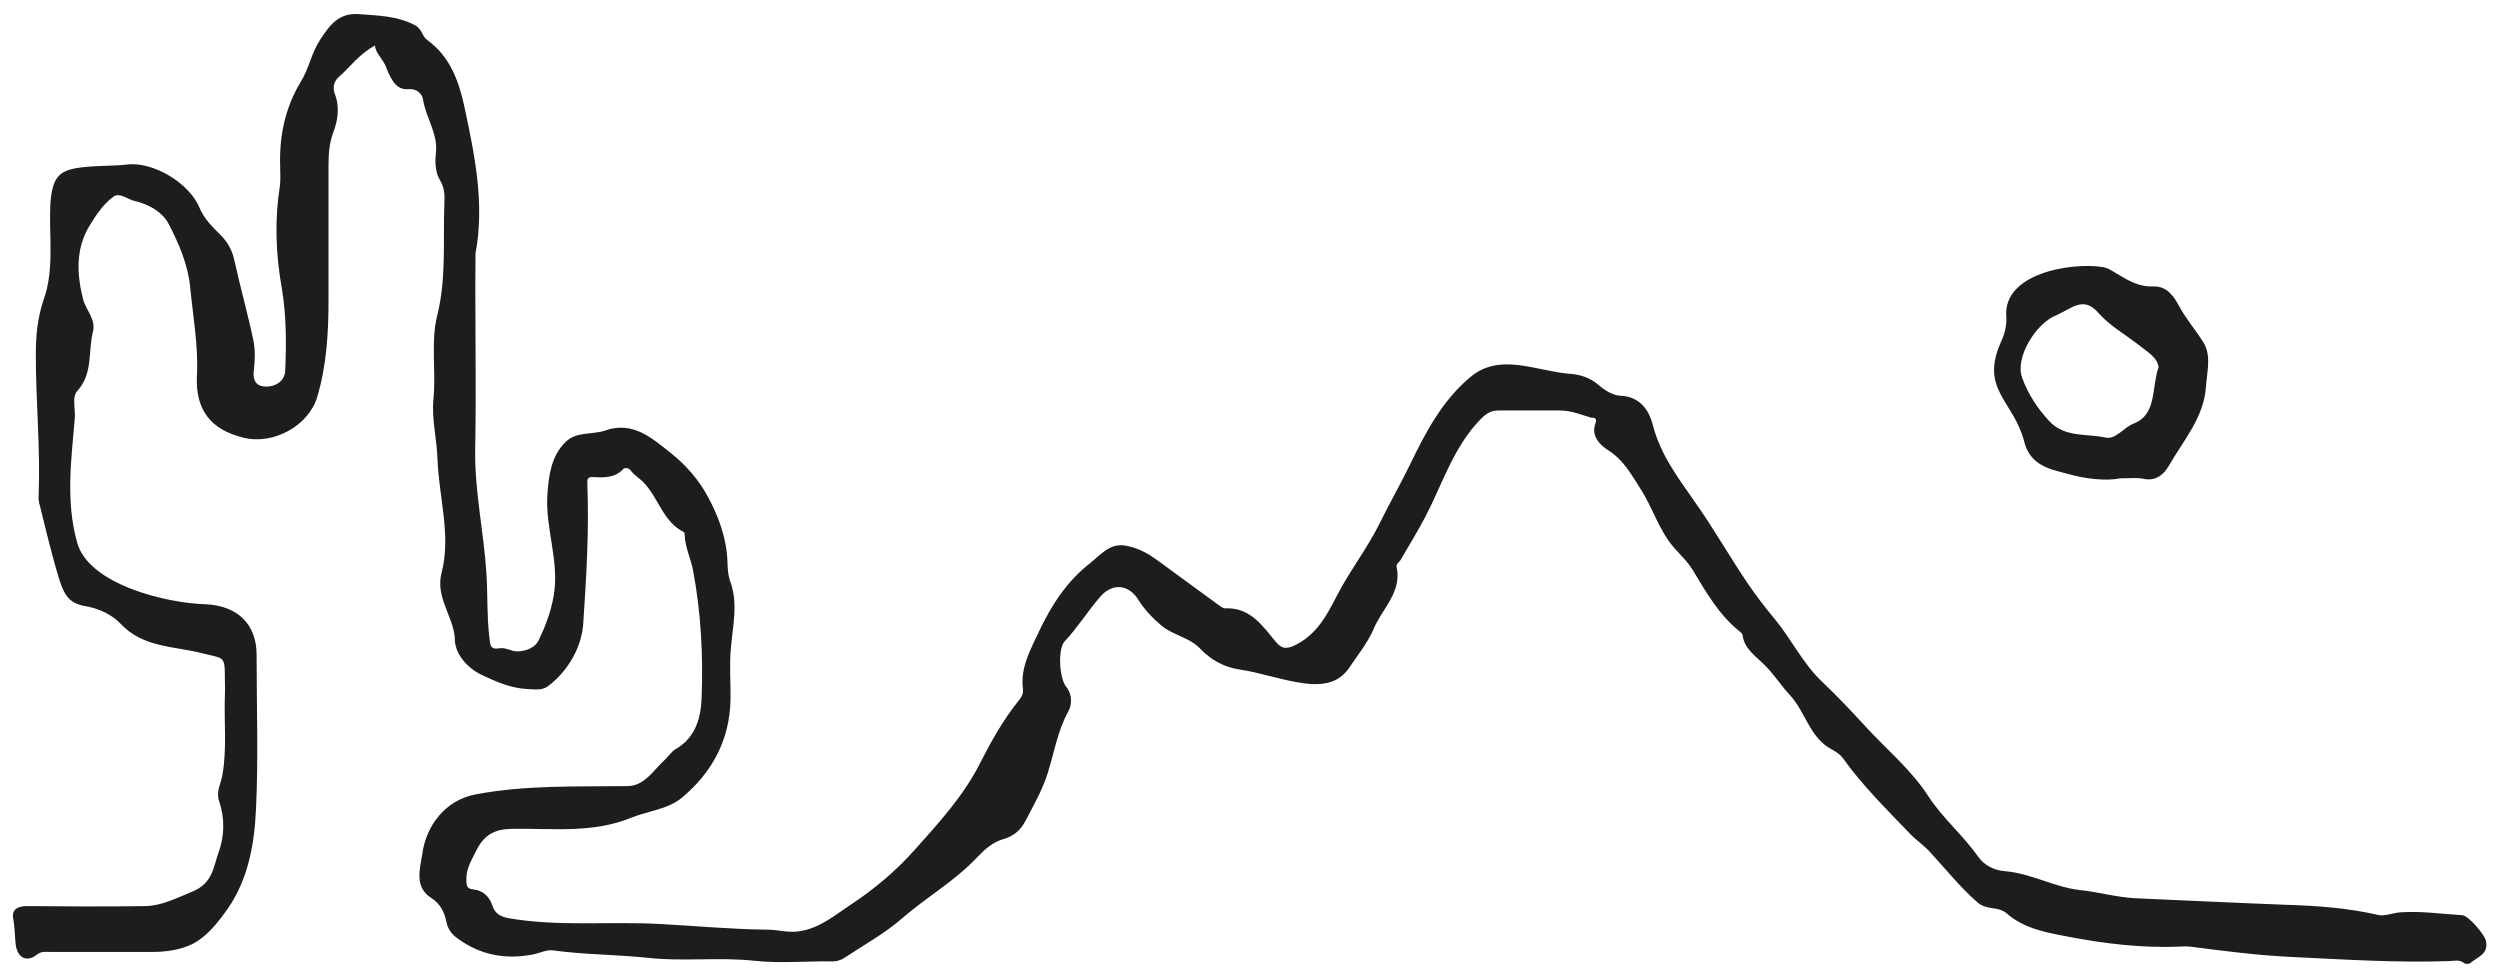
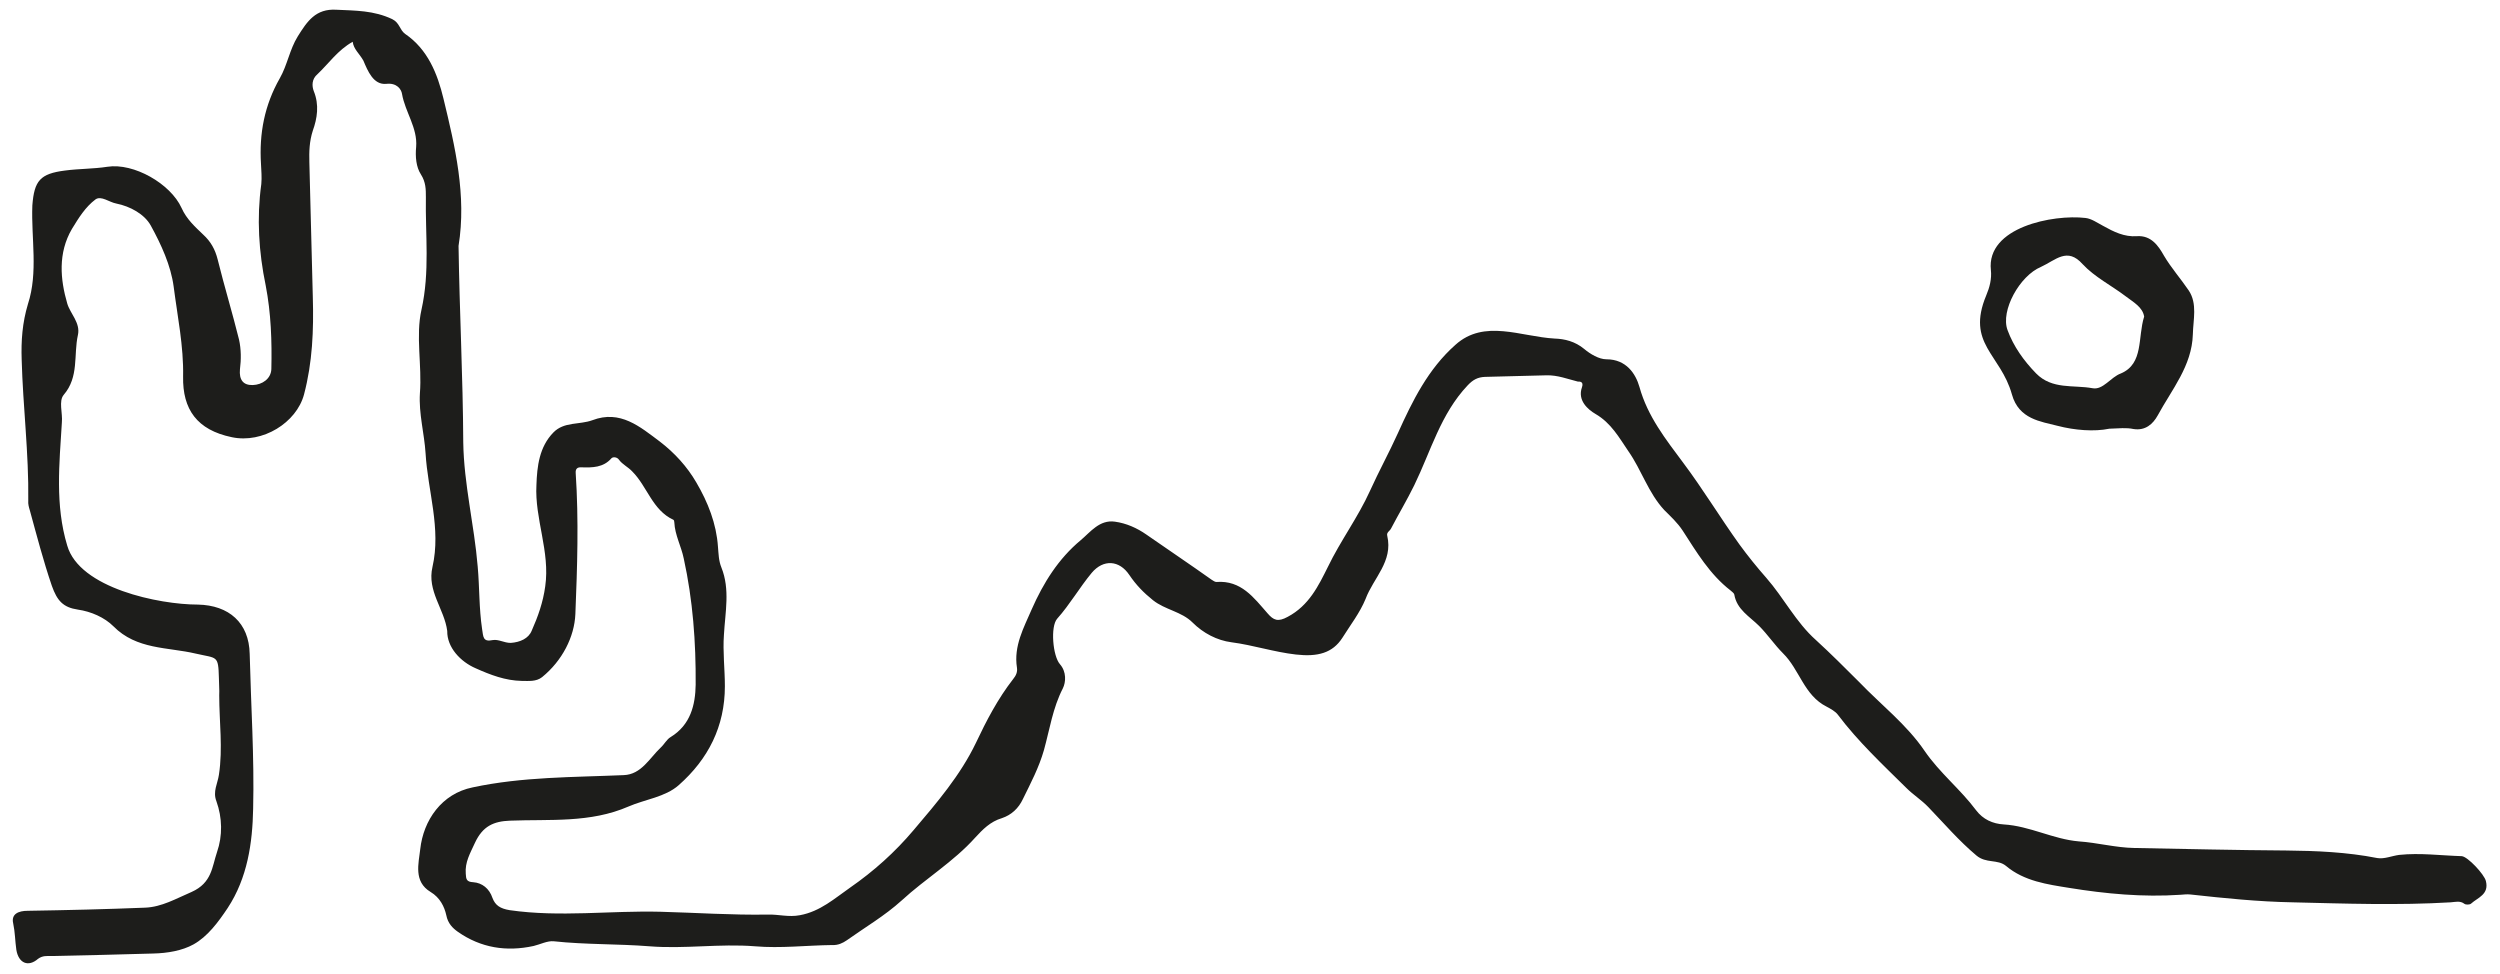
<svg xmlns="http://www.w3.org/2000/svg" viewBox="116 233 796 310" role="img" aria-label="Cardon Digital">
  <g fill="#1D1D1B">
-     <path d="M235.4,247.5c-4.9,2.6-7.8,6.7-11.5,10c-1.9,1.6-1.9,3.8-1.3,5.4c1.7,4.4,0.9,8.7-0.6,12.6c-1.2,3.4-1.4,6.7-1.4,10.1 c0,14.3,0,28.6,0,42.9c0,10.5-0.6,20.8-3.6,30.9c-2.6,8.9-13.6,15.3-23.3,13c-11-2.6-15.5-9.3-15-19.7c0.5-9.7-1.3-19.2-2.2-28.7 c-0.7-6.8-3.6-13.6-6.8-19.7c-1.9-3.7-6.3-6.3-10.8-7.3c-2.2-0.5-4.7-2.7-6.6-1.5c-3.3,2.3-5.5,5.7-7.7,9.2 c-4.7,7.6-4.1,16-2.1,23.7c0.8,3.2,4.1,6.3,3.1,10.2c-1.6,6.3,0.1,13.3-5,18.9c-1.8,2-0.5,5.8-0.8,8.8 c-1.1,13.1-2.9,26.2,0.7,39.2c3.5,13.7,28.8,19.6,41.1,19.9c9.9,0.5,16.1,6.2,16.1,16.1c0,16.4,0.6,32.9-0.2,49.3 c-0.5,10.9-2.4,21.9-8.9,31.4c-3.1,4.4-6.6,8.9-11.2,11.3c-3.7,1.9-8.4,2.6-12.9,2.6c-10.8,0-21.6,0-32.4,0 c-1.4,0-2.8-0.3-4.3,0.8c-3.2,2.6-6.2,1.2-6.8-3.1c-0.3-2.8-0.3-5.6-0.8-8.4c-0.6-3,1.8-4,4.7-3.9c12.5,0.1,25,0.2,37.4,0 c5.3-0.1,10-2.6,14.9-4.6c6.6-2.7,6.7-7.8,8.4-12.5c1.9-5.2,2-10.9,0.2-16.2c-1.1-3.1,0.5-5.6,1-8.4c1.5-8.4,0.5-16.9,0.8-25.3 c0.1-1.8,0-3.6,0-5.5c0-7.4-0.3-6.2-7.2-8c-8.8-2.3-18.8-1.7-26-9.4c-2.7-2.9-7-4.9-11.2-5.6c-4.7-0.8-6.5-3-8.1-7.8 c-2.5-8-4.4-16.1-6.4-24.2c-0.3-1-0.5-2-0.4-3.1c0.6-15-0.9-30-0.9-44.9c0-6,0.5-11.7,2.5-17.6c3.6-10,1.5-20.9,2.2-31.4 c0.8-7.9,2.8-10,10.7-10.8c4.5-0.5,9-0.3,13.5-0.8c8.4-1.1,20,5.9,23.2,13.7c1.5,3.6,4.1,6.1,6.7,8.7c2.3,2.3,3.7,4.8,4.4,8 c1.9,8.6,4.3,17.1,6.1,25.7c0.6,3.1,0.5,6.4,0.1,9.5c-0.4,3.3,0.9,5.1,4,5.1c3,0,5.8-1.8,6-4.9c0.4-8.9,0.4-17.8-1.1-26.6 c-1.9-10.7-2.3-21.5-0.6-32.3c0.3-2.1,0.1-4.3,0.1-6.4c-0.3-9.7,1.6-18.7,6.7-27.1c2.5-4.1,3.3-9,6-13.1 c3.1-4.7,5.9-8.7,12.5-8.2c6.1,0.5,11.9,0.5,17.7,3.5c2.4,1.3,2.2,3.5,4,4.8c7.1,5.1,10,13,11.7,20.9c3.3,15.4,6.6,31,3.6,47 c-0.2,20.8,0.3,41.7-0.1,62.5c-0.2,13.4,2.8,26.4,3.6,39.7c0.4,6.6,0.1,13.2,0.9,19.9c0.3,2.4,0.1,4.2,3.3,3.6 c1.9-0.3,3.6,1,5.7,1c3-0.1,5.7-1.3,6.8-3.7c2.1-4.4,3.8-8.9,4.7-14c1.9-11.1-2.8-21.6-2-32.4c0.4-5.9,1.2-12.1,5.8-16.6 c3.5-3.4,8.4-2.2,12.5-3.6c9-3.2,15.1,2.5,21.3,7.4c4.6,3.7,8.5,8.2,11.3,13.3c3.5,6.4,6.1,13.3,6.4,20.7 c0.1,2.2,0.1,4.4,0.9,6.6c2.6,7.1,0.8,14.2,0.2,21.4c-0.5,5.4,0,10.9-0.1,16.4c-0.3,12.8-5.9,23.1-15.5,31.1 c-4.4,3.7-10.8,4.2-16.2,6.4c-12.3,5-25.1,3.3-37.8,3.5c-5.2,0.1-8.7,1.5-11.4,6.8c-1.6,3.3-3.4,6-3.2,9.7 c0.1,1.7,0.1,2.6,2.3,2.8c2.8,0.3,5,2.1,6,5.2c0.8,2.4,2.4,3.5,5.4,4c15.9,2.7,32,0.9,47.9,1.8c11.4,0.6,22.8,1.7,34.3,1.8 c3.4,0,6.6,1.1,10.2,0.5c6.5-1,11.2-5.1,16.2-8.4c7.6-5,14.6-10.9,20.7-17.8c7.6-8.5,15.4-17.1,20.5-27.2 c3.6-7.1,7.4-13.9,12.4-20.1c0.9-1.1,1.5-2.2,1.3-3.6c-0.9-6.9,2.5-12.7,5.2-18.5c3.9-8.3,8.9-15.9,16.2-21.6 c3.2-2.5,6.2-6.4,11.1-5.6c3.6,0.6,6.9,2.2,9.9,4.4c6.8,5,13.6,9.9,20.4,14.9c0.5,0.3,1,0.7,1.5,0.7c7.9-0.4,11.8,5.3,16,10.4 c1.8,2.2,3.2,2.9,6.4,1.3c6.9-3.4,10.1-9.6,13.2-15.6c4.2-8.2,10-15.5,14-23.8c3-6.1,6.4-12,9.4-18.2c4.9-10.1,10.1-20.1,19-27.6 c9.4-8.1,20.9-2.1,31.6-1.2c3.2,0.2,6.5,1.1,9.3,3.5c1.9,1.7,4.6,3.4,7,3.5c6.3,0.2,9.2,4.8,10.3,9.1c2.4,9.5,8,16.9,13.3,24.5 c6.1,8.6,11.3,17.8,17.2,26.5c2.6,3.8,5.4,7.4,8.3,10.9c5.4,6.5,9,14.3,15.3,20.2c4.6,4.4,9,9,13.3,13.7 c6.8,7.5,14.8,14,20.3,22.5c4.6,7.1,11.1,12.5,15.9,19.3c2.1,3,5.2,4.4,8.7,4.7c8.3,0.7,15.6,5.1,23.8,6 c5.9,0.6,11.6,2.3,17.6,2.6c16.1,0.7,32.3,1.5,48.4,2.1c9.5,0.3,19.3,1,28.8,3.2c2.2,0.5,4.7-0.6,7-0.8 c6.7-0.5,13.2,0.5,19.9,0.9c1.9,0.1,7,6,7.5,8.1c1,4.3-2.7,5.2-4.9,7.1c-0.4,0.4-1.7,0.4-2.1,0c-1.4-1.1-2.9-0.7-4.4-0.6 c-16.8,0.6-33.7-0.5-50.4-1.3c-10.8-0.5-21.6-1.9-32.4-3.3c-1-0.1-2.1-0.1-3.2,0c-11.9,0.5-23.7-0.9-35.3-3.1 c-6.8-1.3-14.2-2.5-19.9-7.5c-2.6-2.3-6.3-0.9-9.3-3.5c-5.5-4.8-10-10.5-14.9-15.8c-2.1-2.4-4.7-4-6.8-6.3 c-7.4-7.7-15-15.2-21.2-23.9c-0.8-1.1-2.2-2-3.5-2.7c-7.1-3.8-8.3-12-13.4-17.4c-2.6-2.8-4.7-6.1-7.4-8.9 c-2.9-3.1-7-5.4-7.6-10.2c-0.1-0.5-0.8-0.9-1.2-1.3c-6.5-5.3-10.5-12.5-14.7-19.4c-1.6-2.6-3.8-4.7-5.7-6.8 c-5-5.6-6.9-12.9-10.9-19c-2.9-4.5-5.3-9.1-10.2-12.2c-2.4-1.5-5.7-4.5-4.1-8.6c0.8-2-1-1.8-1.3-1.8c-3.2-0.9-6.4-2.3-9.9-2.3 c-6.5,0-13.1,0-19.6,0c-2.3,0-3.8,0.8-5.6,2.6c-8.8,8.9-12.2,20.6-17.8,31.3c-2.4,4.6-5.2,9.1-7.8,13.6c-0.4,0.8-1.5,1.2-1.3,2.3 c1.7,8.2-4.7,13.3-7.4,19.9c-1.9,4.4-5.1,8.3-7.7,12.2c-3.2,4.7-8,5.9-14.9,4.9c-7-1-13.5-3.4-20.4-4.4 c-4.6-0.7-8.9-3.1-12.2-6.6c-3.4-3.6-8.6-4.2-12.4-7.4c-2.9-2.5-5.3-5-7.3-8.2c-3.1-4.9-8.2-5.3-12-1c-4,4.6-7.2,9.8-11.4,14.3 c-2.3,2.4-1.7,11.9,0.5,14.5c2,2.5,1.8,5.7,0.7,7.7c-3.4,6.1-4.5,13-6.5,19.4c-1.7,5.6-4.5,10.4-7.1,15.4c-1.5,3-3.8,5-6.9,5.9 c-3.7,1-6.2,3.4-8.7,6c-7.1,7.5-16.2,12.7-23.9,19.4c-5.5,4.8-11.8,8.2-17.8,12.2c-1.3,0.9-2.8,1.5-4.6,1.4 c-8.2-0.1-16.5,0.7-24.6-0.2c-11.2-1.2-22.5,0.3-33.6-0.9c-10.1-1.1-20.3-1-30.4-2.4c-2-0.3-4.3,0.9-6.4,1.3 c-8.7,1.7-16.8,0.2-24-5.1c-1.7-1.2-3.1-2.8-3.6-5.4c-0.5-2.7-1.9-5.7-4.8-7.5c-5.4-3.4-3.6-9.2-2.9-13.7 c1.2-9.2,7.3-17.5,17.2-19.3c16-3,32.1-2.4,48.2-2.6c5.6-0.1,8.3-5.2,12-8.5c1.1-1,2-2.5,3.2-3.2c6.5-3.7,8.2-10.1,8.4-16.5 c0.5-13.5-0.2-27-2.7-40.3c-0.7-3.9-2.6-7.5-2.7-11.6c0-0.3-0.1-0.7-0.3-0.8c-6.6-3.3-8-10.8-12.7-15.7c-1.3-1.4-3-2.3-4.1-3.8 c-0.6-0.9-1.9-1.1-2.4-0.6c-2.7,2.9-6.2,2.8-9.6,2.6c-1.3-0.1-2,0.3-1.9,1.8c0.6,15-0.3,30-1.3,44.9c-0.5,7.3-4.6,14.8-11.1,19.8 c-1.9,1.5-4.3,1.1-6.5,1c-5.2-0.2-9.8-2.2-14.5-4.4c-4.8-2.2-9-6.9-8.8-12.1c-0.7-7-6.2-12.9-4.2-20.5 c3.1-12.1-0.9-24.2-1.3-36.2c-0.2-6.3-1.9-12.7-1.3-19.1c0.9-8.9-0.9-18.2,1.2-26.6c3-12,1.8-23.9,2.3-35.8 c0.1-2.5,0.1-4.8-1.4-7.3c-1.4-2.3-1.7-5.6-1.3-8.7c0.7-6.1-3.2-11.2-4.1-17c-0.2-1.4-1.5-3.6-4.9-3.3c-4.1,0.3-5.8-4.3-7.1-7.6 C237.4,251.2,235.6,249.9,235.4,247.5z" />
-     <path d="M791.2,385.3c-4.8,0.9-11,0.2-16.4-1.3c-5.4-1.5-12.3-2.4-14.3-10.4c-3.3-13-14.2-16.5-7.4-31.7c1.2-2.6,1.9-5.3,1.7-8.1 c-1.1-13.7,20.4-17.3,30.5-15.8c1.9,0.2,3.7,1.6,5.5,2.6c3.3,2,6.7,3.8,10.7,3.6c4.5-0.2,6.7,3.2,8.4,6.4c2.2,4,5.2,7.5,7.6,11.3 c2.7,4.3,1.2,9.3,0.9,14c-0.6,10-7.2,17.3-11.9,25.5c-1.6,2.7-4,4.8-7.8,4.1C796.6,385,794.4,385.3,791.2,385.3z M803.3,349.9 c-0.4-3-3.2-4.6-5.6-6.5c-4.5-3.6-9.8-6.5-13.5-10.7c-4.8-5.6-8.5-1.5-13.3,0.6c-6.8,2.6-13.3,13.6-11.1,19.8 c1.8,5.2,4.9,9.9,8.7,14c5,5.3,11.8,3.9,17.8,5.2c3.4,0.8,5.9-3.3,9.2-4.5C802.8,364.9,801,356.4,803.3,349.9z" />
+     <path d="M228.3,246.3c-4.8,2.7-7.6,6.9-11.2,10.3c-1.9,1.6-1.8,3.8-1.2,5.4c1.8,4.4 1.1,8.7-0.3,12.6c-1.1,3.4-1.2,6.7-1.1,10.1c0.4,14.3 0.7,28.6 1.1,42.9c0.3,10.5-0.1,20.8-2.8,31c-2.4,9-13.2,15.7-23,13.6c-11.1,-2.3-15.7,-8.9-15.5,-19.3c0.2,-9.7-1.8,-19.2-3,-28.6c-0.9,-6.8-4,-13.5-7.3,-19.5c-2,-3.6-6.5,-6.1-11,-7c-2.2,-0.4-4.8,-2.6-6.6,-1.3c-3.2,2.4-5.3,5.8-7.5,9.4c-4.5,7.7-3.7,16.1-1.5,23.7c0.9,3.2 4.3,6.2 3.4,10.1c-1.4,6.3 0.4,13.3-4.5,19c-1.7,2-0.3,5.8-0.6,8.8c-0.8,13.1-2.2,26.3 1.7,39.2c3.9,13.6 29.3,18.8 41.6,18.8c9.9,0.2 16.3,5.8 16.5,15.7c0.4,16.4 1.5,32.9 1.1,49.3c-0.2,10.9-1.8,22-8.1,31.6c-3,4.5-6.4,9.1-10.9,11.6c-3.6,2-8.3,2.8-12.8,2.9c-10.8,0.3-21.6,0.6-32.4,0.8c-1.4,0-2.8,-0.2-4.3,0.9c-3.1,2.7-6.2,1.4-6.9,-2.9c-0.4,-2.8-0.4,-5.6-1,-8.4c-0.7,-3 1.7,-4 4.6,-4c12.5,-0.2 25,-0.5 37.4,-1c5.3,-0.2 9.9,-2.9 14.8,-5c6.5,-2.9 6.5,-8 8.1,-12.7c1.8,-5.2 1.7,-10.9-0.2,-16.2c-1.2,-3.1 0.4,-5.6 0.8,-8.4c1.3,-8.4 0.1,-16.9 0.1,-25.3c0.1,-1.8-0.1,-3.6-0.1,-5.5c-0.2,-7.4-0.5,-6.2-7.4,-7.8c-8.9,-2.1-18.8,-1.2-26.2,-8.7c-2.8,-2.8-7.1,-4.7-11.3,-5.3c-4.7,-0.7-6.6,-2.8-8.3,-7.6c-2.7,-7.9-4.8,-16-7,-24c-0.3,-1-0.6,-2-0.5,-3.1c0.2,-15-1.7,-30-2.1,-44.9c-0.2,-6 0.2,-11.7 2,-17.7c3.3,-10.1 1,-20.9 1.4,-31.4c0.6,-7.9 2.5,-10.1 10.4,-11.1c4.5,-0.6 9,-0.5 13.5,-1.2c8.4,-1.3 20.1,5.4 23.6,13.1c1.6,3.6 4.3,6 6.9,8.5c2.4,2.2 3.8,4.7 4.6,7.9c2.1,8.5 4.7,17 6.8,25.5c0.7,3.1 0.7,6.4 0.3,9.5c-0.3,3.3 1,5.1 4.1,5c3,-0.1 5.8,-2 5.9,-5.1c0.2,-8.9-0.1,-17.8-1.8,-26.6c-2.2,-10.6-2.9,-21.4-1.4,-32.3c0.2,-2.1 0,-4.3-0.1,-6.4c-0.6,-9.7 1.1,-18.7 6,-27.3c2.4,-4.2 3.1,-9.1 5.7,-13.3c3,-4.8 5.7,-8.9 12.3,-8.5c6.1,0.3 11.9,0.2 17.8,3c2.4,1.2 2.3,3.4 4.1,4.7c7.2,4.9 10.3,12.7 12.2,20.6c3.7,15.3 7.4,30.8 4.8,46.9c0.3,20.8 1.4,41.7 1.5,62.5c0.2,13.4 3.5,26.3 4.6,39.6c0.6,6.6 0.4,13.2 1.4,19.9c0.4,2.4 0.2,4.2 3.4,3.5c1.9,-0.3 3.6,0.9 5.7,0.9c3,-0.2 5.7,-1.4 6.7,-3.9c2,-4.5 3.6,-9 4.3,-14.1c1.6,-11.1-3.4,-21.5-2.8,-32.3c0.2,-5.9 0.9,-12.1 5.4,-16.7c3.4,-3.5 8.3,-2.4 12.4,-3.9c8.9,-3.4 15.2,2.1 21.5,6.8c4.7,3.6 8.7,8 11.6,13c3.7,6.3 6.4,13.1 6.9,20.5c0.2,2.2 0.2,4.4 1.1,6.6c2.8,7 1.2,14.2 0.8,21.4c-0.4,5.4 0.3,10.9 0.3,16.4c0,12.8-5.3,23.2-14.7,31.5c-4.3,3.8-10.7,4.5-16,6.8c-12.2,5.3-25,4-37.7,4.5c-5.2,0.2-8.7,1.7-11.2,7.1c-1.5,3.3-3.2,6.1-2.9,9.8c0.1,1.7 0.2,2.6 2.4,2.7c2.8,0.2 5.1,2 6.1,5c0.9,2.4 2.5,3.4 5.5,3.9c16,2.3 32,0.1 47.9,0.5c11.4,0.3 22.8,1.1 34.3,0.9c3.4,-0.1 6.6,0.9 10.2,0.2c6.5,-1.2 11.1,-5.4 16,-8.8c7.5,-5.2 14.3,-11.3 20.2,-18.3c7.4,-8.7 14.9,-17.5 19.8,-27.7c3.4,-7.2 7,-14.1 11.9,-20.4c0.9,-1.1 1.4,-2.2 1.2,-3.6c-1.1,-6.9 2.2,-12.8 4.7,-18.6c3.7,-8.4 8.5,-16.1 15.6,-22c3.1,-2.6 6,-6.6 10.9,-5.9c3.6,0.5 7,2 10,4.1c6.9,4.8 13.9,9.5 20.8,14.4c0.5,0.3 1,0.7 1.5,0.7c7.9,-0.6 11.9,5 16.3,10c1.9,2.2 3.3,2.8 6.4,1.1c6.8,-3.6 9.8,-9.9 12.8,-15.9c4,-8.3 9.6,-15.8 13.4,-24.2c2.8,-6.2 6.1,-12.2 8.9,-18.4c4.6,-10.2 9.6,-20.4 18.3,-28.1c9.2,-8.3 20.8,-2.6 31.6,-2c3.2,0.1 6.5,0.9 9.4,3.3c1.9,1.6 4.7,3.3 7.1,3.3c6.3,0 9.3,4.6 10.5,8.8c2.6,9.4 8.4,16.7 13.9,24.1c6.3,8.4 11.8,17.5 17.9,26c2.7,3.7 5.6,7.3 8.6,10.7c5.6,6.4 9.4,14.1 15.8,19.8c4.7,4.3 9.2,8.8 13.7,13.3c7,7.3 15.2,13.6 20.9,22c4.8,7 11.4,12.2 16.4,18.9c2.2,2.9 5.3,4.3 8.8,4.5c8.3,0.5 15.7,4.7 23.9,5.4c5.9,0.4 11.7,2 17.7,2.1c16.1,0.3 32.3,0.7 48.4,0.8c9.5,0.1 19.3,0.5 28.9,2.4c2.2,0.4 4.7,-0.7 7,-1c6.7,-0.7 13.2,0.2 19.9,0.4c1.9,0.1 7.2,5.8 7.7,7.9c1.1,4.3-2.6,5.3-4.7,7.2c-0.4,0.4-1.7,0.4-2.1,0.1c-1.4,-1.1-2.9,-0.6-4.4,-0.5c-16.8,1-33.7,0.4-50.4,0c-10.8,-0.2-21.6,-1.3-32.5,-2.5c-1,-0.1-2.1,0-3.2,0.1c-11.9,0.8-23.7,-0.3-35.4,-2.2c-6.8,-1.1-14.3,-2.1-20.1,-7c-2.7,-2.2-6.3,-0.7-9.4,-3.3c-5.6,-4.7-10.3,-10.2-15.3,-15.4c-2.2,-2.3-4.8,-3.9-7,-6.1c-7.6,-7.5-15.4,-14.8-21.8,-23.3c-0.8,-1.1-2.3,-1.9-3.6,-2.6c-7.2,-3.6-8.6,-11.8-13.9,-17c-2.7,-2.7-4.9,-6-7.6,-8.7c-3,-3-7.1,-5.2-7.9,-10c-0.1,-0.5-0.8,-0.9-1.2,-1.3c-6.6,-5.1-10.8,-12.2-15.2,-19c-1.7,-2.6-3.9,-4.6-5.9,-6.6c-5.1,-5.5-7.2,-12.7-11.4,-18.7c-3,-4.4-5.5,-9-10.5,-11.9c-2.4,-1.4-5.8,-4.3-4.3,-8.5c0.7,-2-1,-1.8-1.3,-1.8c-3.2,-0.8-6.5,-2.1-10,-2c-6.5,0.2-13.1,0.3-19.6,0.5c-2.3,0.1-3.8,0.9-5.5,2.7c-8.6,9.1-11.7,20.9-17,31.8c-2.3,4.7-5,9.2-7.4,13.8c-0.4,0.8-1.5,1.2-1.2,2.3c1.9,8.2-4.4,13.4-6.9,20.1c-1.8,4.4-4.9,8.4-7.4,12.4c-3.1,4.8-7.8,6.1-14.8,5.3c-7,-0.8-13.6,-3-20.5,-3.9c-4.6,-0.6-9,-2.9-12.4,-6.3c-3.5,-3.5-8.7,-4-12.6,-7.1c-3,-2.4-5.4,-4.9-7.5,-8c-3.2,-4.8-8.3,-5.1-12,-0.7c-3.9,4.7-6.9,10-11,14.6c-2.2,2.5-1.4,11.9 0.9,14.5c2.1,2.4 1.9,5.7 0.9,7.7c-3.2,6.2-4.2,13.1-6,19.6c-1.6,5.6-4.2,10.5-6.7,15.6c-1.4,3-3.7,5.1-6.7,6.1c-3.7,1.1-6.1,3.6-8.5,6.2c-6.9,7.7-15.9,13.1-23.4,20c-5.4,4.9-11.6,8.5-17.5,12.7c-1.3,0.9-2.8,1.6-4.6,1.5c-8.2,0.1-16.5,1.1-24.6,0.4c-11.2,-0.9-22.5,0.9-33.6,0c-10.1,-0.8-20.3,-0.5-30.5,-1.6c-2,-0.2-4.3,1-6.4,1.5c-8.7,1.9-16.8,0.6-24.1,-4.5c-1.7,-1.2-3.2,-2.7-3.7,-5.3c-0.6,-2.7-2,-5.6-5,-7.4c-5.5,-3.3-3.8,-9.1-3.3,-13.6c1,-9.2 6.8,-17.7 16.7,-19.7c15.9,-3.4 32,-3.2 48.1,-3.9c5.6,-0.2 8.2,-5.4 11.8,-8.8c1.1,-1 1.9,-2.6 3.1,-3.3c6.4,-3.9 7.9,-10.3 8,-16.7c0.1,-13.5-0.9,-27-3.8,-40.2c-0.8,-3.9-2.8,-7.4-3,-11.5c0,-0.3-0.1,-0.7-0.3,-0.8c-6.7,-3.1-8.3,-10.6-13.1,-15.4c-1.3,-1.4-3.1,-2.2-4.2,-3.7c-0.6,-0.9-1.9,-1-2.4,-0.5c-2.6,3-6.1,3-9.5,2.9c-1.3,-0.1-2,0.4-1.9,1.8c1,15 0.5,30-0.1,44.9c-0.3,7.3-4.2,14.9-10.6,20.1c-1.9,1.5-4.3,1.2-6.5,1.2c-5.2,-0.1-9.9,-1.9-14.6,-4c-4.9,-2.1-9.2,-6.7-9.1,-11.9c-0.9,-7-6.5,-12.7-4.7,-20.4c2.8,-12.2-1.5,-24.2-2.2,-36.2c-0.4,-6.3-2.2,-12.6-1.8,-19.1c0.7,-8.9-1.4,-18.2 0.5,-26.6c2.7,-12.1 1.2,-23.9 1.4,-35.8c0,-2.5 0,-4.8-1.6,-7.3c-1.5,-2.3-1.8,-5.6-1.5,-8.7c0.5,-6.1-3.5,-11.1-4.5,-16.9c-0.2,-1.4-1.6,-3.6-5,-3.2c-4.1,0.4-5.9,-4.1-7.3,-7.4C230.4,250 228.6,248.7 228.3,246.3z" />
+     <path d="M787.6,369.5c-4.8,1-11,0.5-16.4,-0.9c-5.4,-1.4-12.4,-2.1-14.6,-10c-3.6,-12.9-14.6,-16.1-8.2,-31.5c1.1,-2.6 1.8,-5.3 1.5,-8.1c-1.5,-13.7 19.9,-17.8 30.1,-16.6c1.9,0.2 3.7,1.5 5.6,2.5c3.4,1.9 6.8,3.6 10.8,3.3c4.5,-0.3 6.8,3 8.6,6.2c2.3,3.9 5.4,7.4 7.9,11.1c2.8,4.2 1.4,9.3 1.3,14c-0.3,10-6.7,17.5-11.2,25.8c-1.5,2.7-3.9,4.9-7.7,4.3C792.9,369.1 790.8,369.4 787.6,369.5zM798.7,333.8c-0.5,-3-3.3,-4.5-5.8,-6.4c-4.6,-3.5-10,-6.2-13.8,-10.3c-4.9,-5.5-8.5,-1.3-13.3,0.9c-6.7,2.8-12.9,13.9-10.6,20.1c1.9,5.2 5.2,9.8 9.1,13.8c5.1,5.2 11.9,3.6 17.9,4.7c3.4,0.7 5.8,-3.5 9.1,-4.7C798.6,348.8 796.6,340.4 798.7,333.8z" />
  </g>
</svg>
